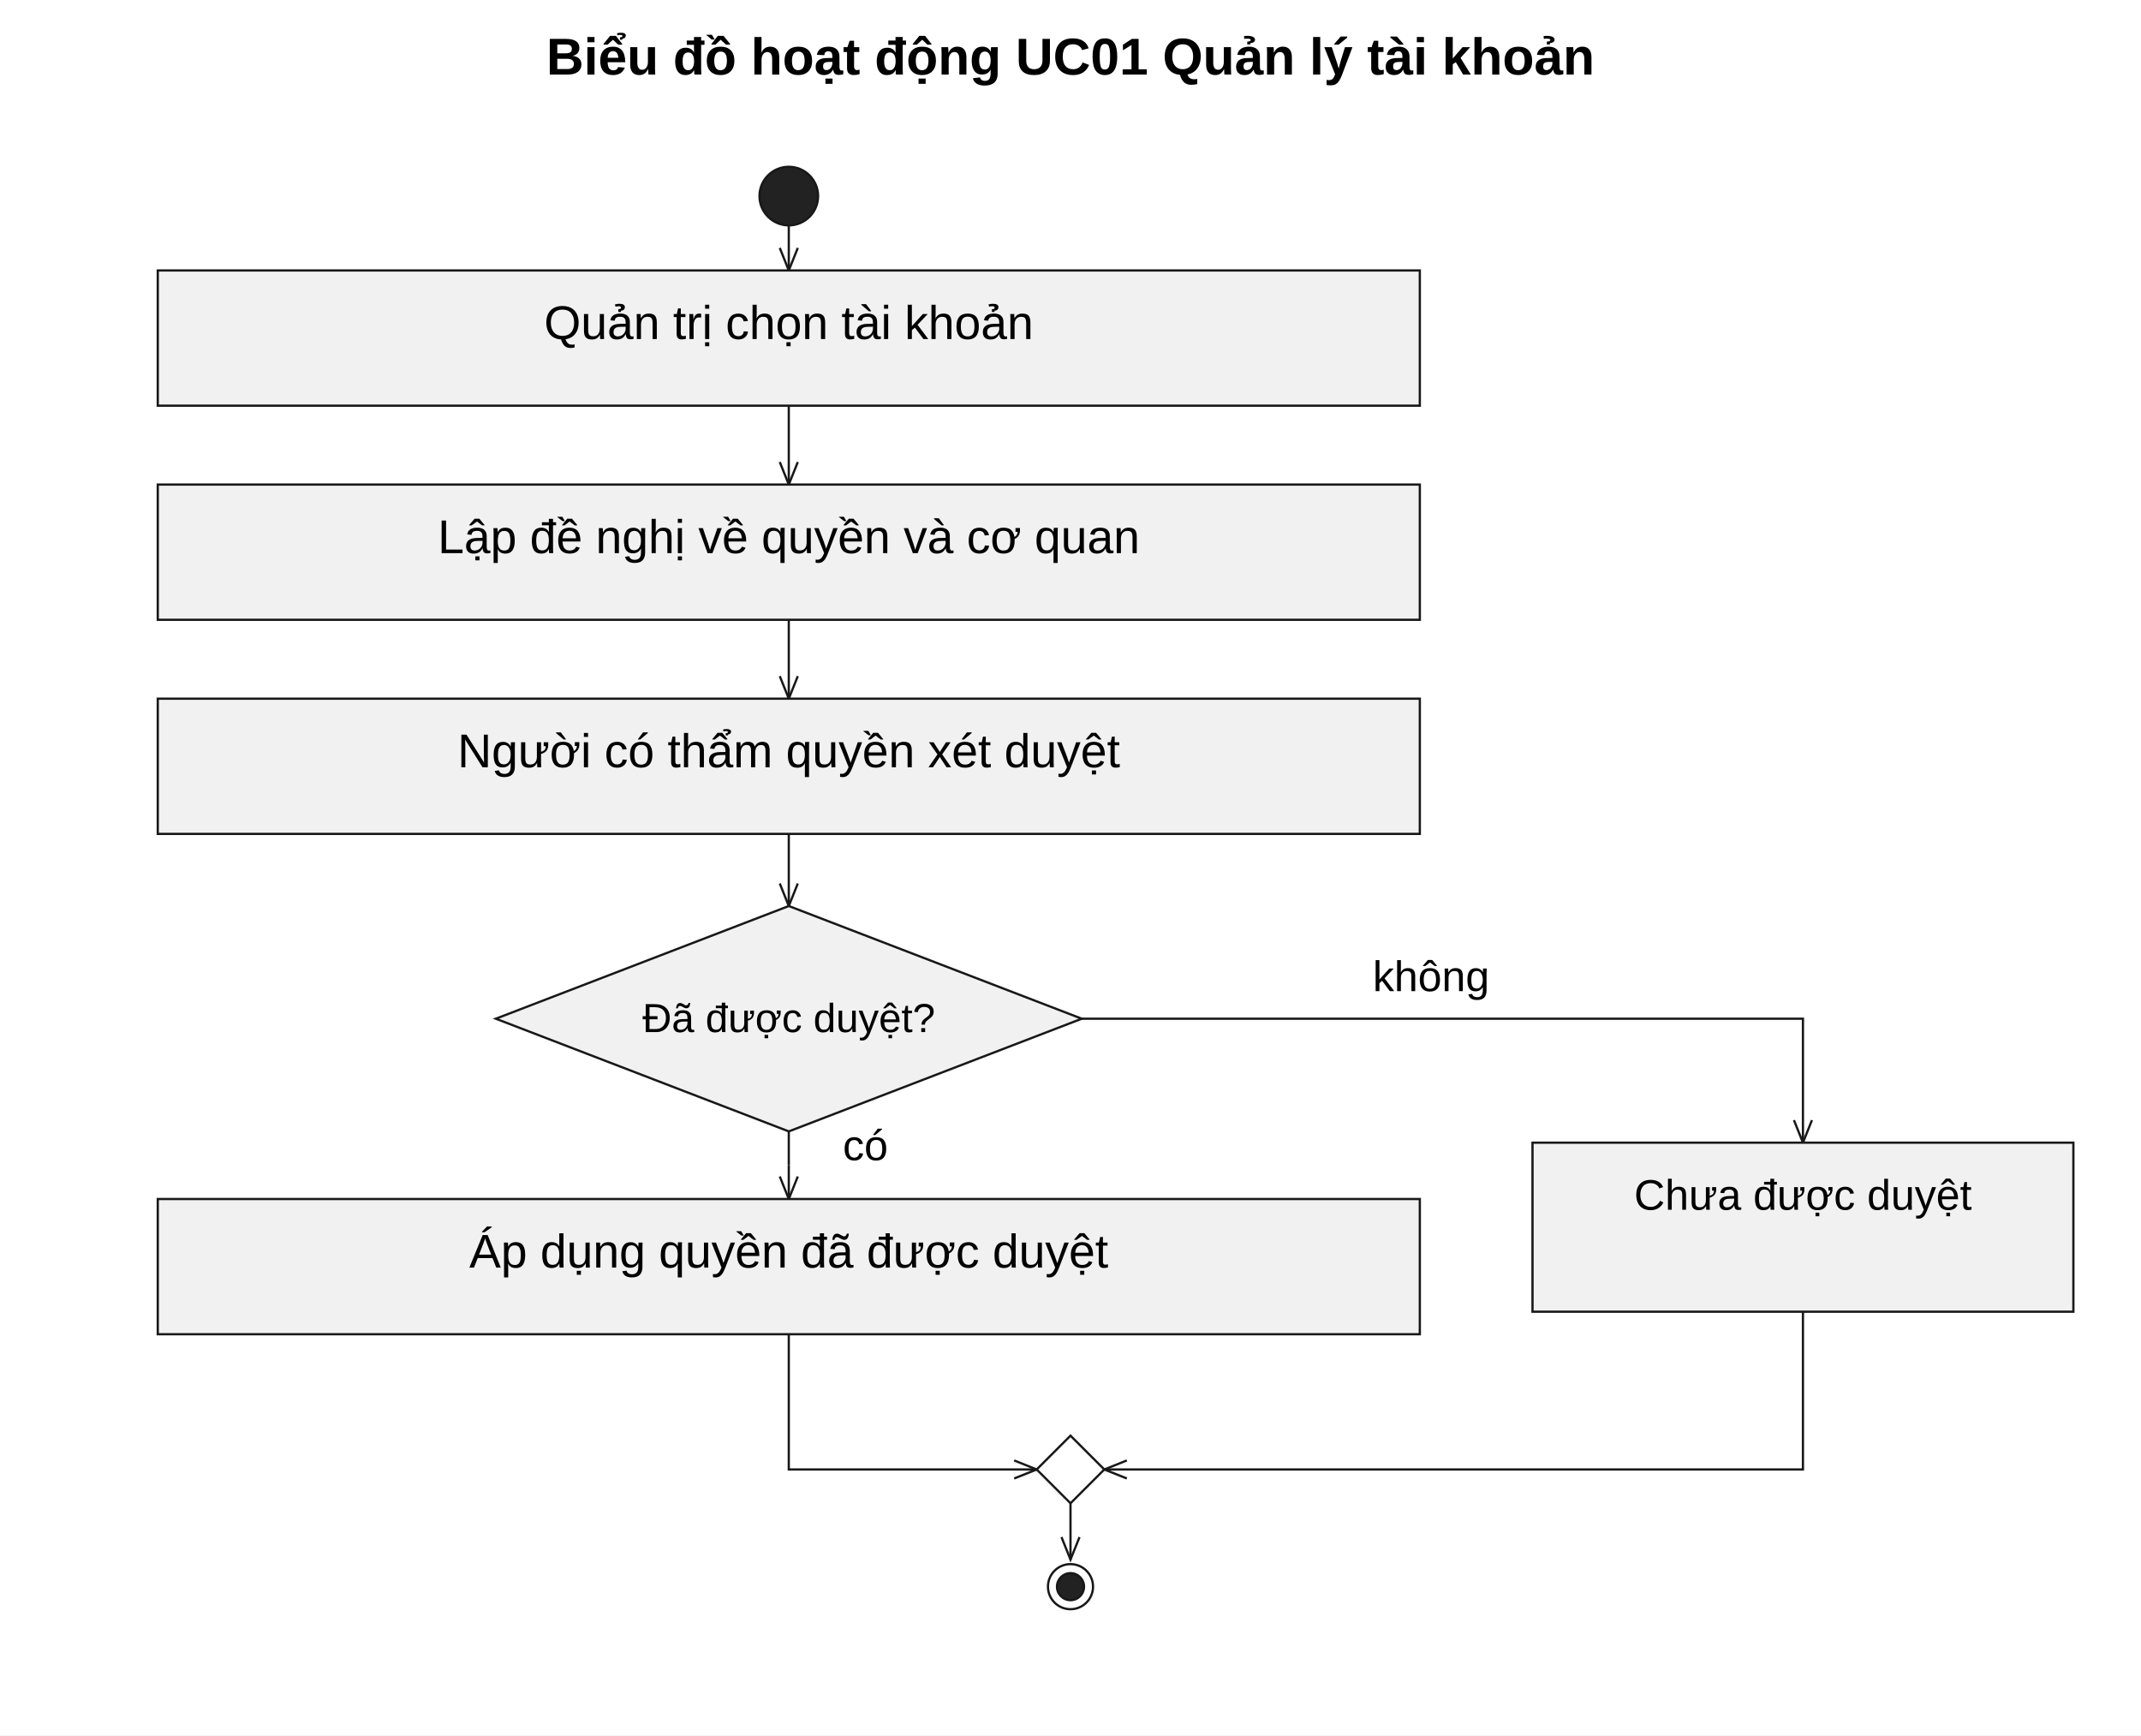
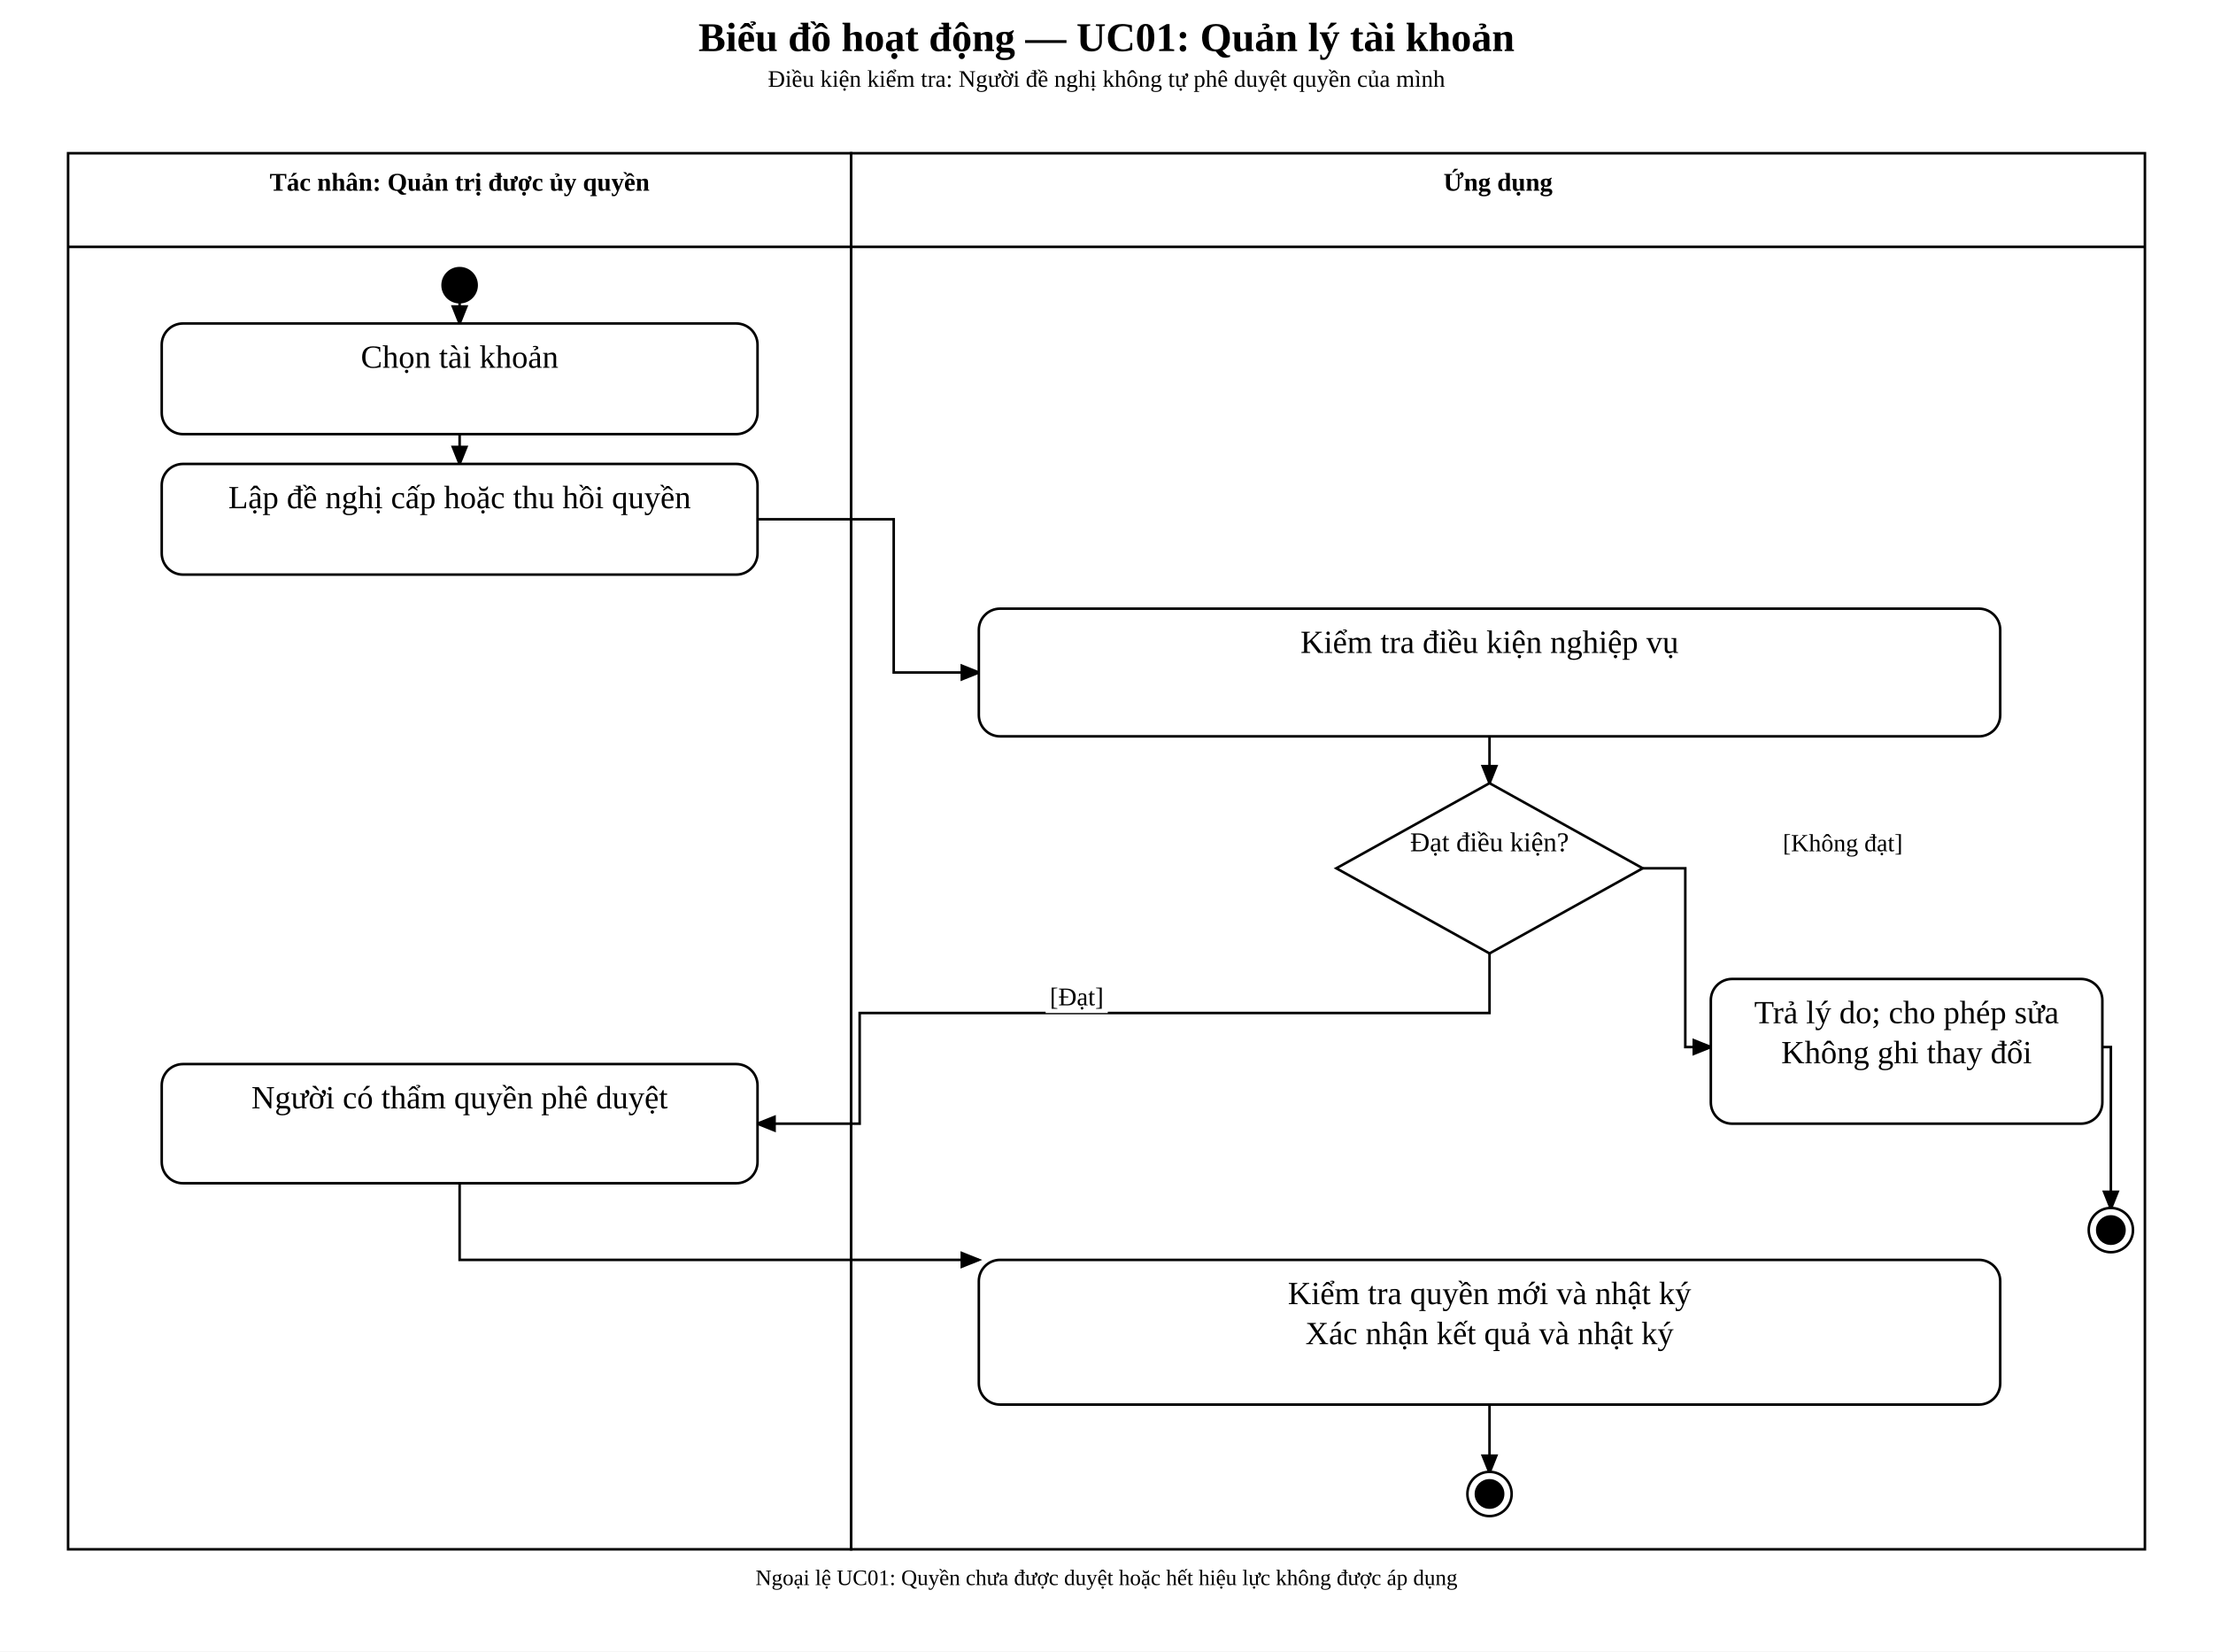
- <svg xmlns="http://www.w3.org/2000/svg" width="2850" height="2310" viewBox="0 0 950 770">
-   <rect width="950" height="770" fill="white" />
-   <text x="475.0" y="33.09" font-family="Arial" font-size="23" font-weight="bold" text-anchor="middle">Biểu đồ hoạt động UC01 Quản lý tài khoản</text>
-   <circle cx="350" cy="87" r="13" fill="#222222" stroke="#181818" />
-   <polyline points="350,100 350,120" fill="none" stroke="#181818" stroke-width="1" />
-   <polyline points="354.0,110.0 350,120 346.0,110.0" fill="none" stroke="#181818" stroke-width="1" />
-   <rect x="70" y="120" width="560" height="60" rx="0" fill="#F1F1F1" stroke="#181818" />
-   <text x="350" y="150.43" font-family="Arial" font-size="21" font-weight="normal" text-anchor="middle">Quản trị chọn tài khoản</text>
-   <polyline points="350,180 350,215" fill="none" stroke="#181818" stroke-width="1" />
-   <polyline points="354.0,205.0 350,215 346.0,205.0" fill="none" stroke="#181818" stroke-width="1" />
-   <rect x="70" y="215" width="560" height="60" rx="0" fill="#F1F1F1" stroke="#181818" />
-   <text x="350" y="245.43" font-family="Arial" font-size="21" font-weight="normal" text-anchor="middle">Lập đề nghị về quyền và cơ quan</text>
-   <polyline points="350,275 350,310" fill="none" stroke="#181818" stroke-width="1" />
-   <polyline points="354.0,300.0 350,310 346.0,300.0" fill="none" stroke="#181818" stroke-width="1" />
-   <rect x="70" y="310" width="560" height="60" rx="0" fill="#F1F1F1" stroke="#181818" />
-   <text x="350" y="340.43" font-family="Arial" font-size="21" font-weight="normal" text-anchor="middle">Người có thẩm quyền xét duyệt</text>
-   <polyline points="350,370 350,402" fill="none" stroke="#181818" stroke-width="1" />
-   <polyline points="354.0,392.0 350,402 346.0,392.0" fill="none" stroke="#181818" stroke-width="1" />
-   <polygon points="350,402 480,452 350,502 220,452" fill="#F1F1F1" stroke="#181818" />
-   <text x="350" y="457.94" font-family="Arial" font-size="18" font-weight="normal" text-anchor="middle">Đã được duyệt?</text>
-   <polyline points="480,452 800,452 800,507" fill="none" stroke="#181818" stroke-width="1" />
-   <polyline points="804.0,497.0 800,507 796.0,497.0" fill="none" stroke="#181818" stroke-width="1" />
-   <text x="635" y="439.77" font-family="Arial" font-size="19" font-weight="normal" text-anchor="middle">không</text>
-   <rect x="680" y="507" width="240" height="75" rx="0" fill="#F1F1F1" stroke="#181818" />
-   <text x="800" y="536.77" font-family="Arial" font-size="19" font-weight="normal" text-anchor="middle">Chưa được duyệt</text>
-   <polyline points="350,502 350,517" fill="none" stroke="#181818" stroke-width="1" />
-   <text x="384" y="514.77" font-family="Arial" font-size="19" font-weight="normal" text-anchor="middle">có</text>
-   <polyline points="350,517 350,532" fill="none" stroke="#181818" stroke-width="1" />
-   <polyline points="354.0,522.0 350,532 346.0,522.0" fill="none" stroke="#181818" stroke-width="1" />
-   <rect x="70" y="532" width="560" height="60" rx="0" fill="#F1F1F1" stroke="#181818" />
-   <text x="350" y="562.43" font-family="Arial" font-size="21" font-weight="normal" text-anchor="middle">Áp dụng quyền đã được duyệt</text>
-   <polyline points="350,592 350,652 460,652" fill="none" stroke="#181818" stroke-width="1" />
-   <polyline points="450.0,648.0 460,652 450.0,656.0" fill="none" stroke="#181818" stroke-width="1" />
-   <polyline points="800,582 800,652 490,652" fill="none" stroke="#181818" stroke-width="1" />
-   <polyline points="500.0,656.0 490,652 500.0,648.0" fill="none" stroke="#181818" stroke-width="1" />
-   <polygon points="475,637 490,652 475,667 460,652" fill="white" stroke="#181818" />
-   <polyline points="475,667 475,692" fill="none" stroke="#181818" stroke-width="1" />
-   <polyline points="479.0,682.0 475,692 471.0,682.0" fill="none" stroke="#181818" stroke-width="1" />
-   <circle cx="475" cy="704" r="10" fill="white" stroke="#181818" />
-   <circle cx="475" cy="704" r="6" fill="#222222" stroke="#181818" />
+ <svg xmlns="http://www.w3.org/2000/svg" width="2600" height="1940">
+   <rect width="100%" height="100%" fill="white" />
+   <text x="1300" y="60" font-family="Times New Roman" font-size="48" font-weight="bold" text-anchor="middle">Biểu đồ hoạt động — UC01: Quản lý tài khoản</text>
+   <text x="1300" y="102" font-family="Times New Roman" font-size="28" font-weight="normal" text-anchor="middle">Điều kiện kiểm tra: Người đề nghị không tự phê duyệt quyền của mình</text>
+   <rect x="80" y="180" width="920" height="1640" rx="0" fill="white" stroke="black" stroke-width="3" />
+   <rect x="1000" y="180" width="1520" height="1640" rx="0" fill="white" stroke="black" stroke-width="3" />
+   <polyline points="80,290 2520,290" fill="none" stroke="black" stroke-width="3" />
+   <polyline points="1000,180 1000,1820" fill="none" stroke="black" stroke-width="3" />
+   <text x="540" y="224" font-family="Times New Roman" font-size="30" font-weight="bold" text-anchor="middle">Tác nhân: Quản trị được ủy quyền</text>
+   <text x="1760" y="224" font-family="Times New Roman" font-size="30" font-weight="bold" text-anchor="middle">Ứng dụng</text>
+   <circle cx="540" cy="335" r="20" fill="black" stroke="black" stroke-width="3" />
+   <polyline points="540,355 540,380" fill="none" stroke="black" stroke-width="3" />
+   <polygon points="540,380 548.0,360.0 532.0,360.0" fill="black" stroke="black" stroke-width="3" />
+   <rect x="190" y="380" width="700" height="130" rx="25" fill="white" stroke="black" stroke-width="3" />
+   <text x="540.0" y="432" font-family="Times New Roman" font-size="38" font-weight="normal" text-anchor="middle">Chọn tài khoản</text>
+   <polyline points="540,510 540,545" fill="none" stroke="black" stroke-width="3" />
+   <polygon points="540,545 548.0,525.0 532.0,525.0" fill="black" stroke="black" stroke-width="3" />
+   <rect x="190" y="545" width="700" height="130" rx="25" fill="white" stroke="black" stroke-width="3" />
+   <text x="540.0" y="597" font-family="Times New Roman" font-size="38" font-weight="normal" text-anchor="middle">Lập đề nghị cấp hoặc thu hồi quyền</text>
+   <polyline points="890,610 1050,610 1050,790 1150,790" fill="none" stroke="black" stroke-width="3" />
+   <polygon points="1150,790 1130.0,782.0 1130.0,798.0" fill="black" stroke="black" stroke-width="3" />
+   <rect x="1150" y="715" width="1200" height="150" rx="25" fill="white" stroke="black" stroke-width="3" />
+   <text x="1750.0" y="767" font-family="Times New Roman" font-size="38" font-weight="normal" text-anchor="middle">Kiểm tra điều kiện nghiệp vụ</text>
+   <polyline points="1750,865 1750,920" fill="none" stroke="black" stroke-width="3" />
+   <polygon points="1750,920 1758.0,900.0 1742.0,900.0" fill="black" stroke="black" stroke-width="3" />
+   <polygon points="1750,920 1930,1020 1750,1120 1570,1020" fill="white" stroke="black" stroke-width="3" />
+   <text x="1750" y="1000" font-family="Times New Roman" font-size="32" font-weight="normal" text-anchor="middle">Đạt điều kiện?</text>
+   <polyline points="1750,1120 1750,1190 1010,1190 1010,1320 890,1320" fill="none" stroke="black" stroke-width="3" />
+   <polygon points="890,1320 910.0,1328.0 910.0,1312.0" fill="black" stroke="black" stroke-width="3" />
+   <rect x="1228.5" y="1153" width="73.0" height="37" fill="white" />
+   <text x="1265" y="1181" font-family="Times New Roman" font-size="30" font-weight="normal" text-anchor="middle">[Đạt]</text>
+   <rect x="190" y="1250" width="700" height="140" rx="25" fill="white" stroke="black" stroke-width="3" />
+   <text x="540.0" y="1302" font-family="Times New Roman" font-size="38" font-weight="normal" text-anchor="middle">Người có thẩm quyền phê duyệt</text>
+   <polyline points="540,1390 540,1480 1150,1480" fill="none" stroke="black" stroke-width="3" />
+   <polygon points="1150,1480 1130.0,1472.0 1130.0,1488.0" fill="black" stroke="black" stroke-width="3" />
+   <rect x="1150" y="1480" width="1200" height="170" rx="25" fill="white" stroke="black" stroke-width="3" />
+   <text x="1750.0" y="1532" font-family="Times New Roman" font-size="38" font-weight="normal" text-anchor="middle">Kiểm tra quyền mới và nhật ký</text>
+   <text x="1750.0" y="1579" font-family="Times New Roman" font-size="38" font-weight="normal" text-anchor="middle">Xác nhận kết quả và nhật ký</text>
+   <polyline points="1750,1650 1750,1730" fill="none" stroke="black" stroke-width="3" />
+   <polygon points="1750,1730 1758.0,1710.0 1742.0,1710.0" fill="black" stroke="black" stroke-width="3" />
+   <circle cx="1750" cy="1755" r="26" fill="white" stroke="black" stroke-width="3" />
+   <circle cx="1750" cy="1755" r="16" fill="black" stroke="black" stroke-width="3" />
+   <polyline points="1930,1020 1980,1020 1980,1230 2010,1230" fill="none" stroke="black" stroke-width="3" />
+   <polygon points="2010,1230 1990.0,1222.0 1990.0,1238.0" fill="black" stroke="black" stroke-width="3" />
+   <rect x="2088.0" y="973" width="154.0" height="36" fill="white" />
+   <text x="2165" y="1000" font-family="Times New Roman" font-size="29" font-weight="normal" text-anchor="middle">[Không đạt]</text>
+   <rect x="2010" y="1150" width="460" height="170" rx="25" fill="white" stroke="black" stroke-width="3" />
+   <text x="2240.0" y="1202" font-family="Times New Roman" font-size="38" font-weight="normal" text-anchor="middle">Trả lý do; cho phép sửa</text>
+   <text x="2240.0" y="1249" font-family="Times New Roman" font-size="38" font-weight="normal" text-anchor="middle">Không ghi thay đổi</text>
+   <polyline points="2470,1230 2480,1230 2480,1420" fill="none" stroke="black" stroke-width="3" />
+   <polygon points="2480,1420 2488.0,1400.0 2472.0,1400.0" fill="black" stroke="black" stroke-width="3" />
+   <circle cx="2480" cy="1445" r="26" fill="white" stroke="black" stroke-width="3" />
+   <circle cx="2480" cy="1445" r="16" fill="black" stroke="black" stroke-width="3" />
+   <text x="1300" y="1862" font-family="Times New Roman" font-size="26" font-weight="normal" text-anchor="middle">Ngoại lệ UC01: Quyền chưa được duyệt hoặc hết hiệu lực không được áp dụng</text>
</svg>
